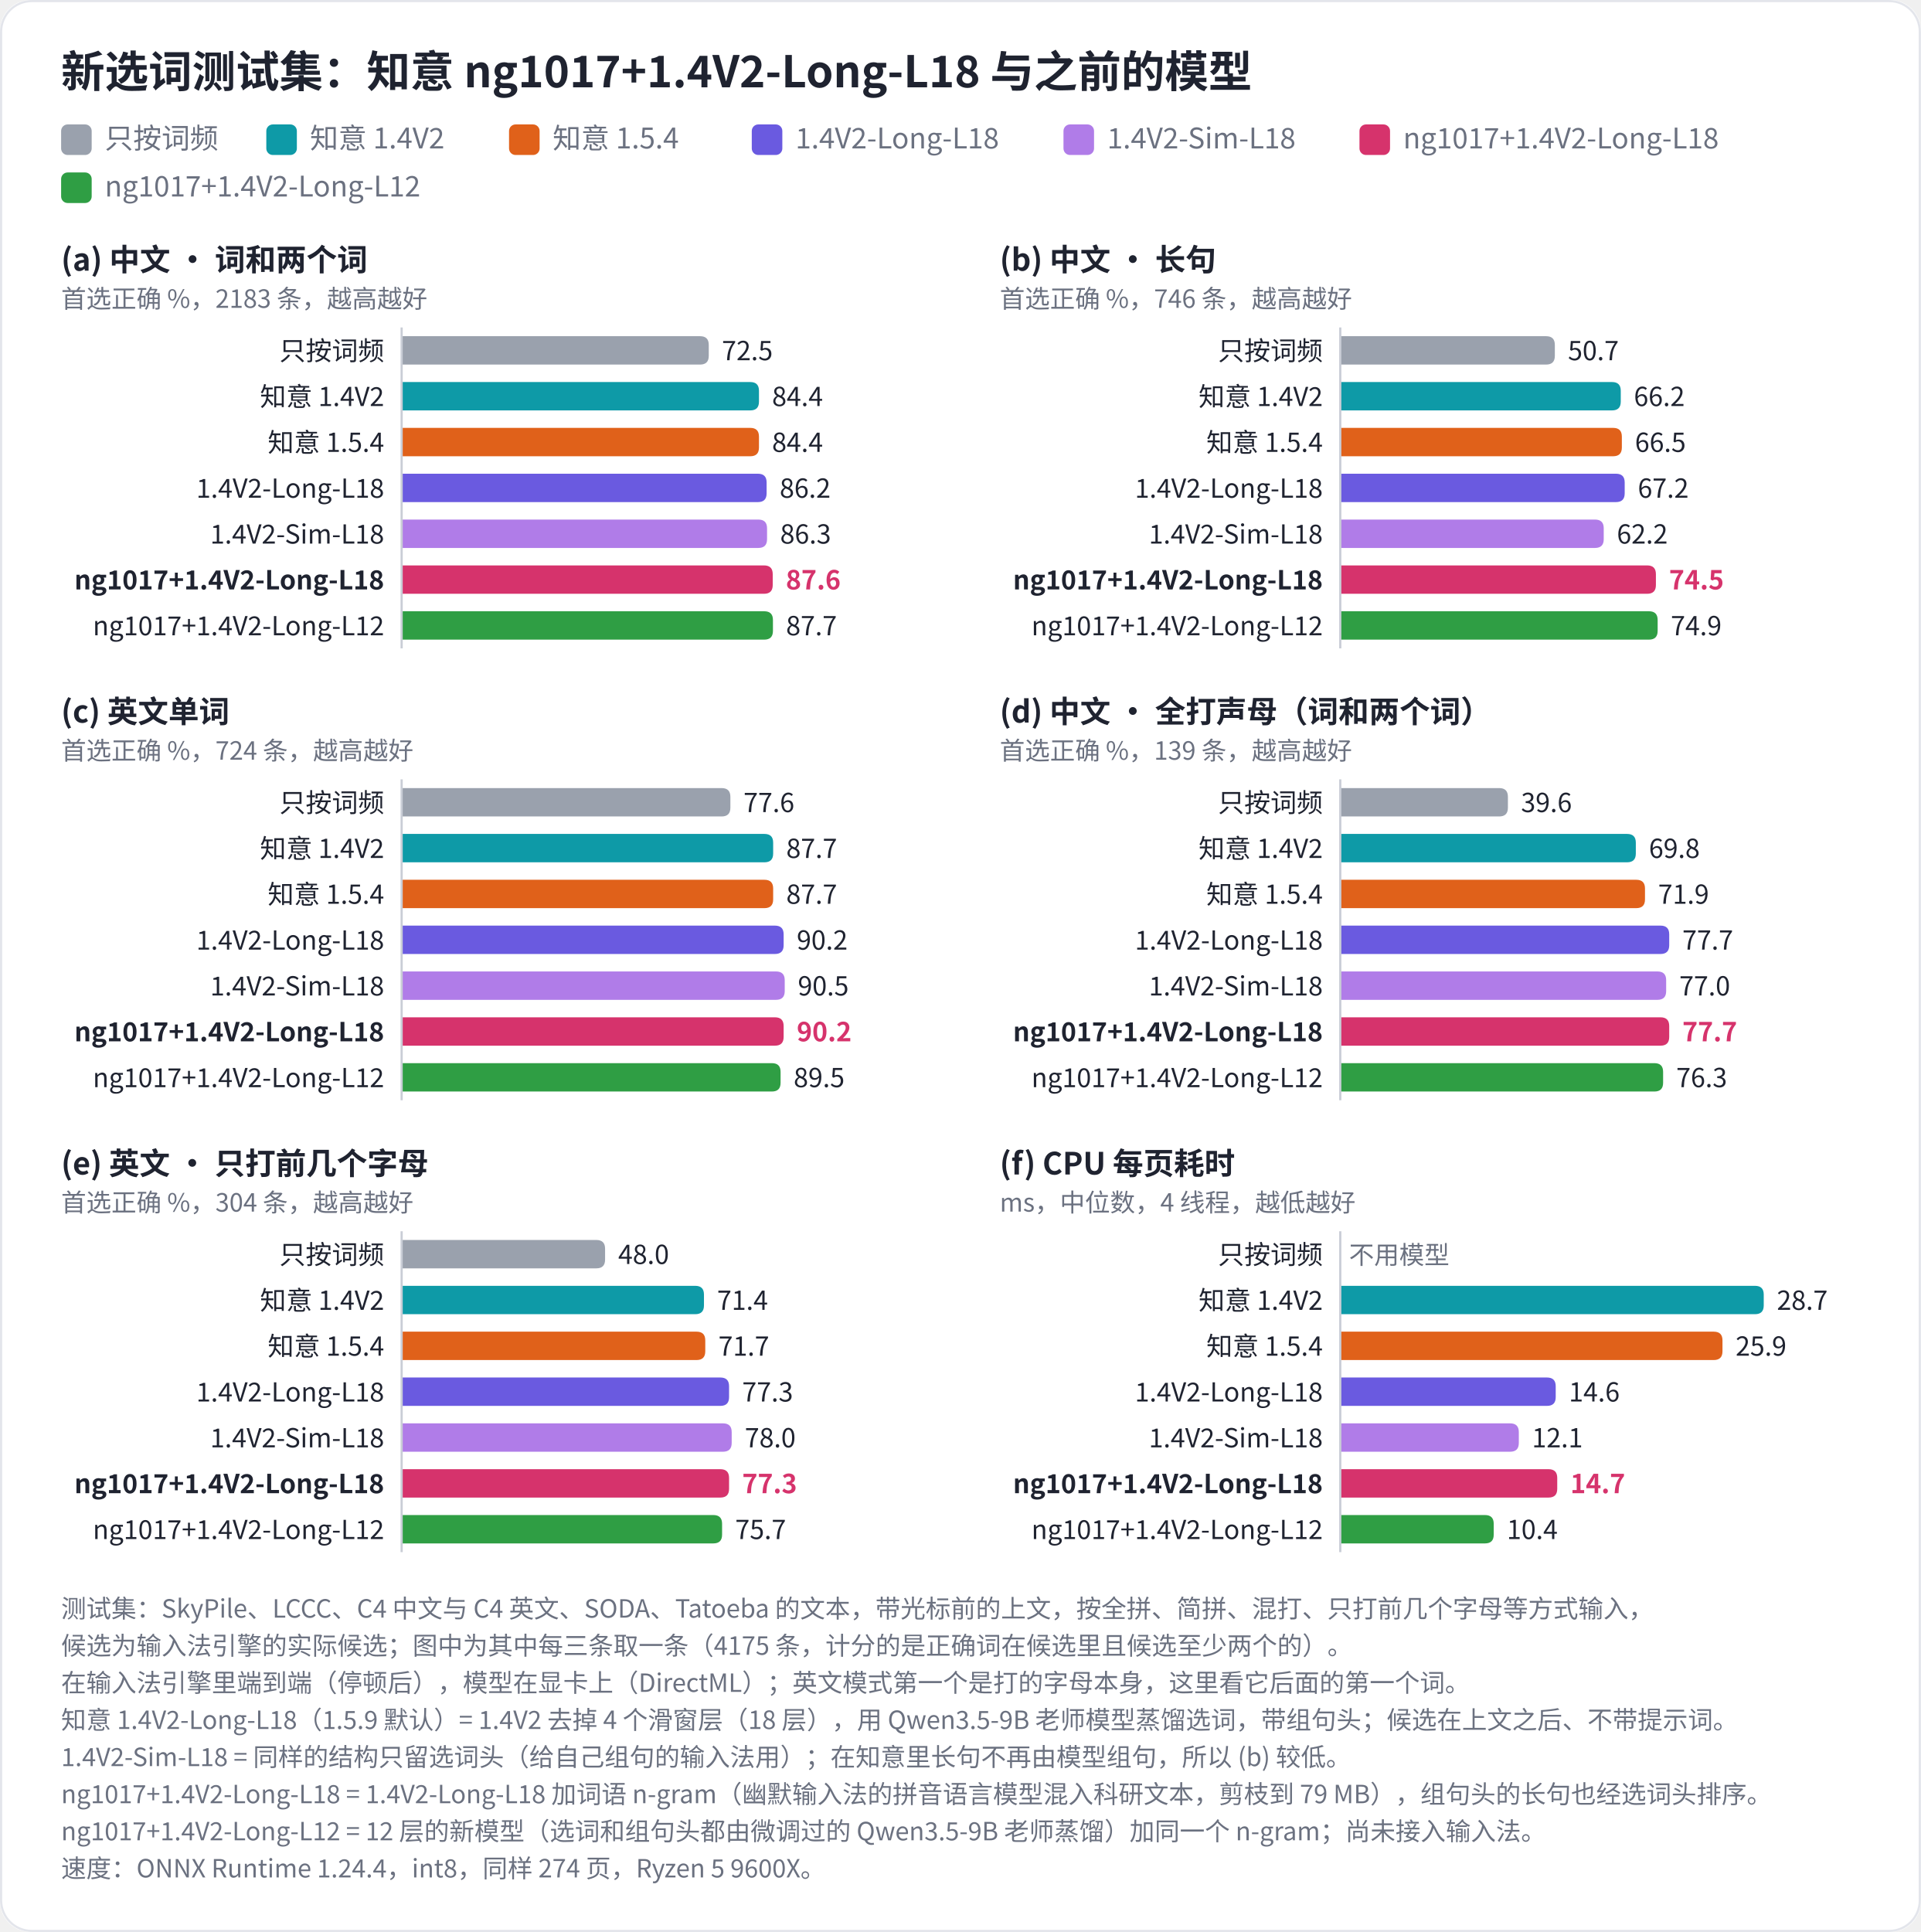
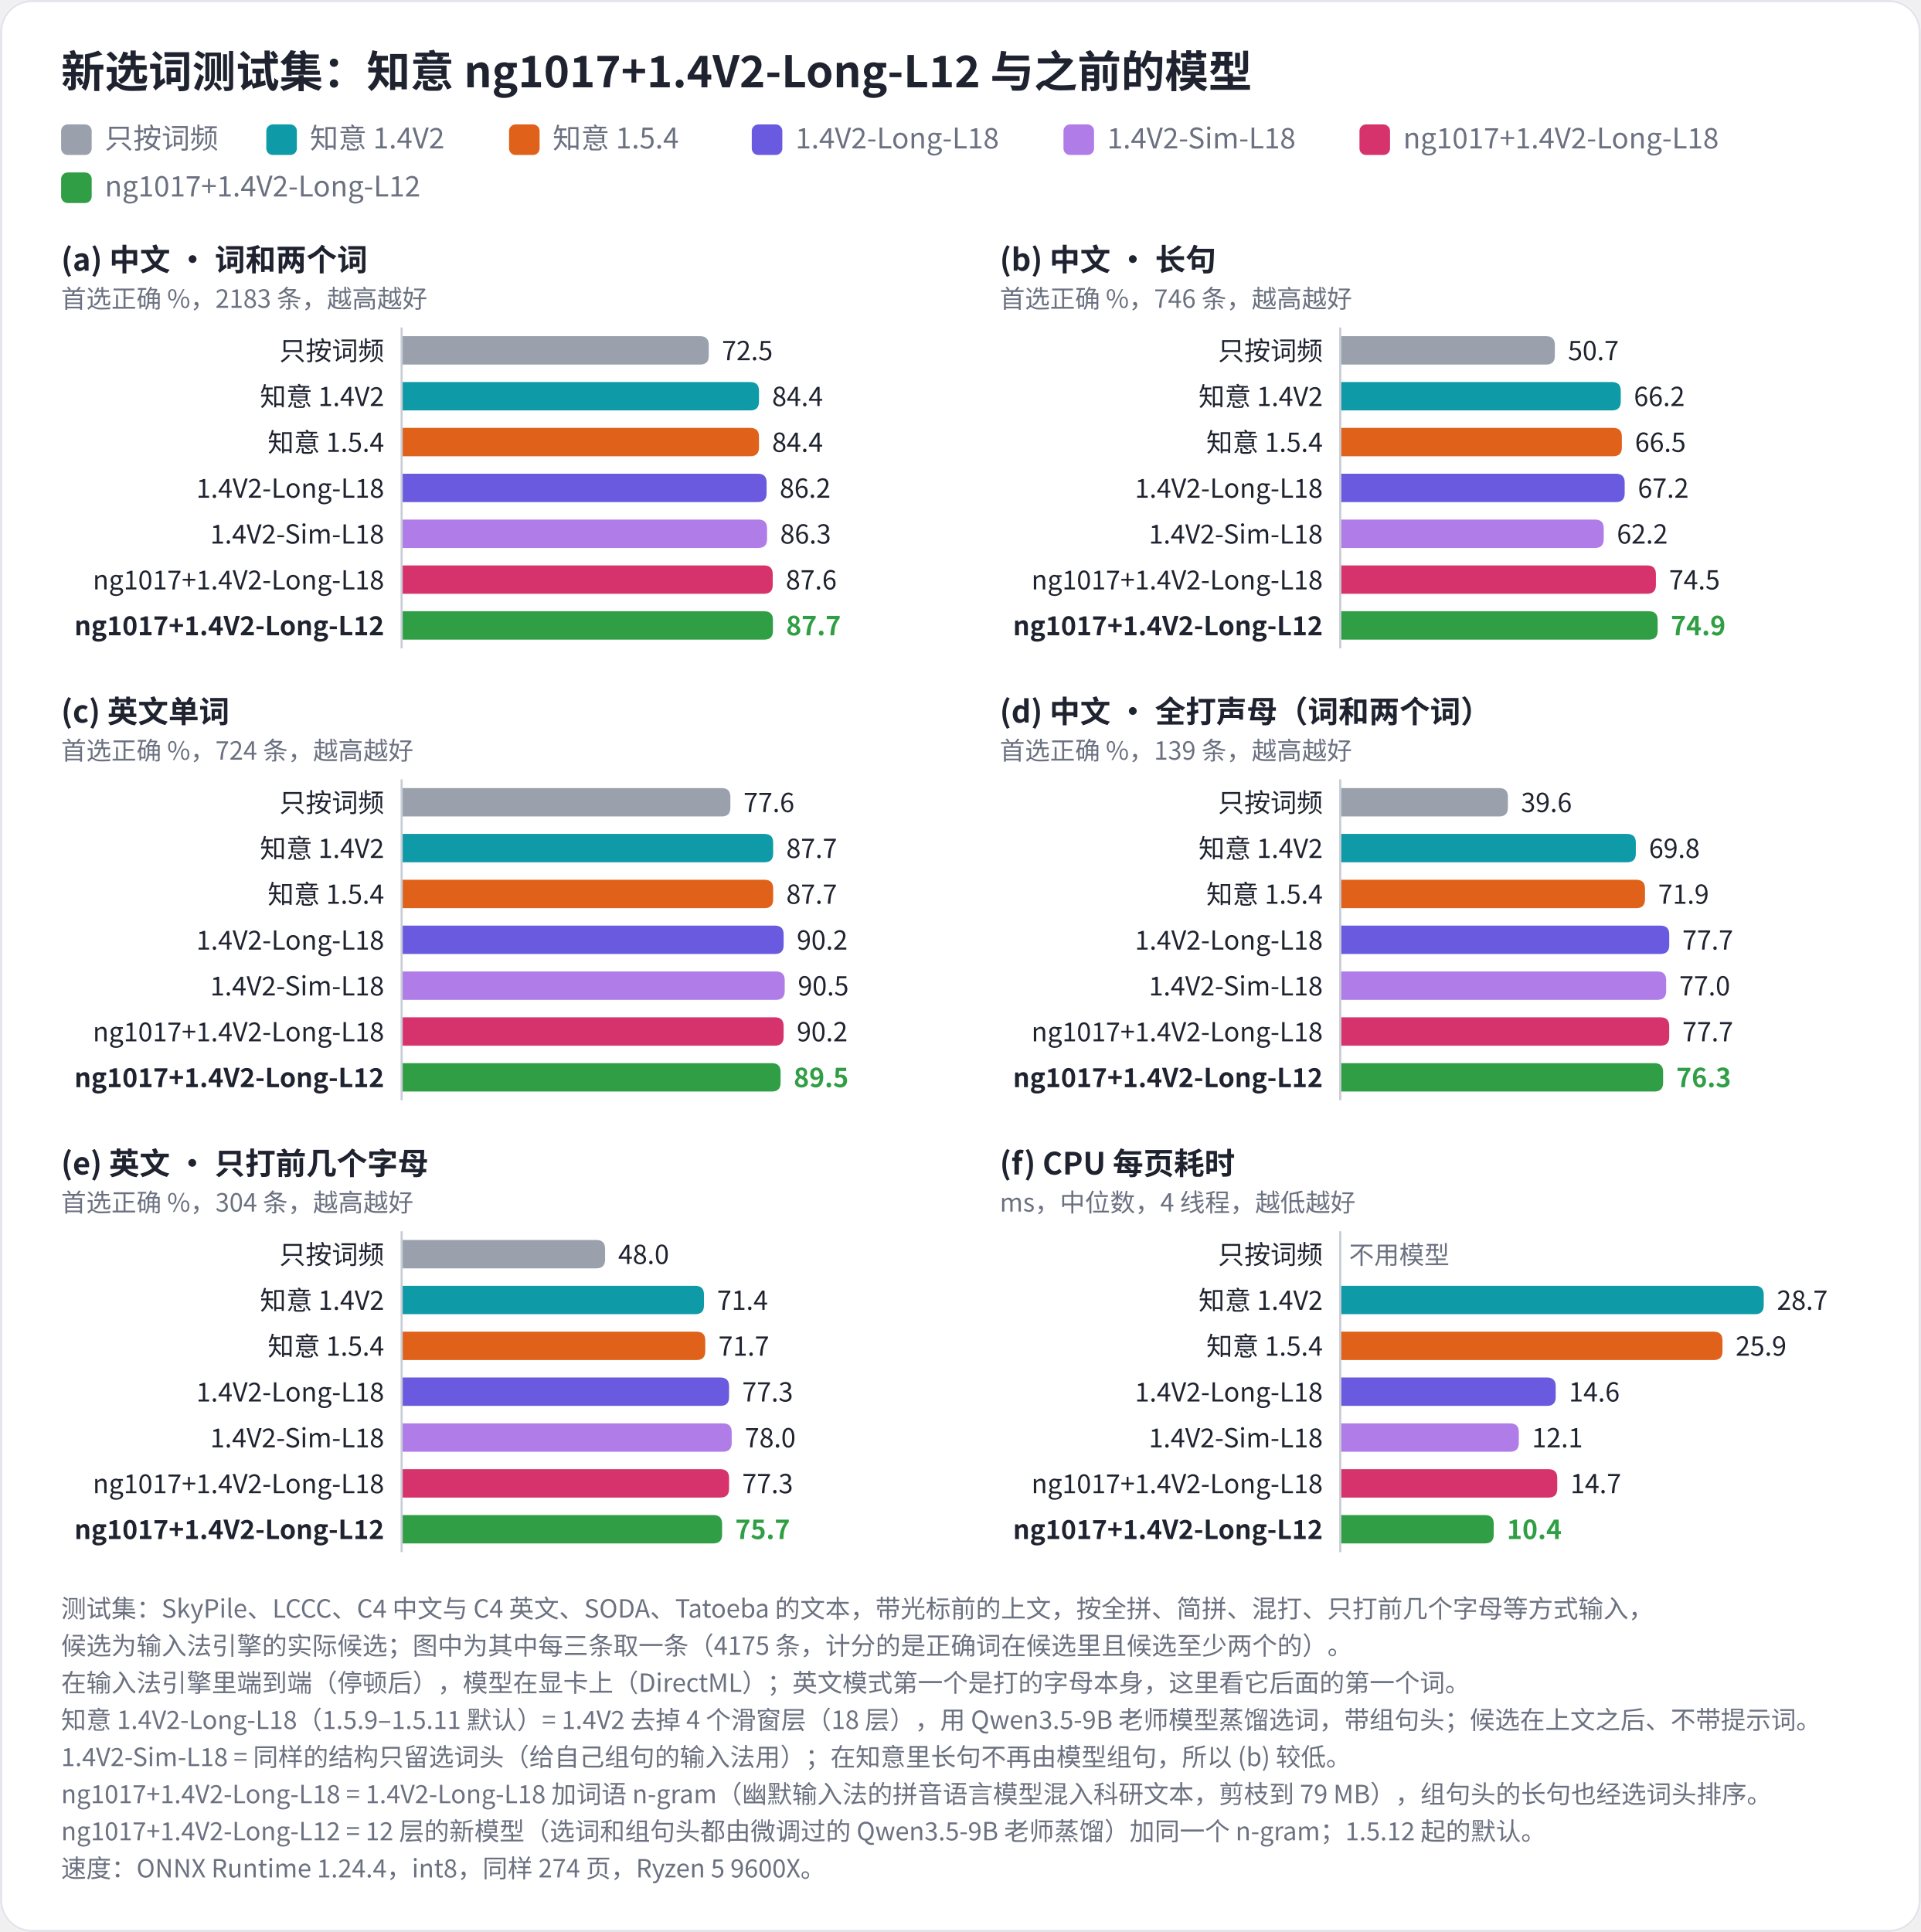
<svg xmlns="http://www.w3.org/2000/svg" width="880" height="885" viewBox="0 0 880 885" font-family="'Microsoft YaHei','PingFang SC','Noto Sans CJK SC','Segoe UI',sans-serif">
  <rect width="880" height="885" rx="14" fill="#FFFFFF" />
  <rect x="0.5" y="0.5" width="879" height="884" rx="14" fill="none" stroke="#E3E5EB" />
-   <text x="28" y="40" font-size="20" font-weight="700" fill="#1F2330">新选词测试集：知意 ng1017+1.4V2-Long-L18 与之前的模型</text>
+   <text x="28" y="40" font-size="20" font-weight="700" fill="#1F2330">新选词测试集：知意 ng1017+1.4V2-Long-L12 与之前的模型</text>
  <rect x="28" y="57" width="14" height="14" rx="3" fill="#9AA1AD" />
  <text x="48" y="68" font-size="13" fill="#6B7180">只按词频</text>
  <rect x="122" y="57" width="14" height="14" rx="3" fill="#0E9AA7" />
  <text x="142" y="68" font-size="13" fill="#6B7180">知意 1.4V2</text>
  <rect x="233.2" y="57" width="14" height="14" rx="3" fill="#E0611A" />
  <text x="253.2" y="68" font-size="13" fill="#6B7180">知意 1.5.4</text>
  <rect x="344.4" y="57" width="14" height="14" rx="3" fill="#6A5AE0" />
  <text x="364.4" y="68" font-size="13" fill="#6B7180">1.4V2-Long-L18</text>
  <rect x="487.2" y="57" width="14" height="14" rx="3" fill="#B07CE8" />
  <text x="507.2" y="68" font-size="13" fill="#6B7180">1.4V2-Sim-L18</text>
  <rect x="622.8" y="57" width="14" height="14" rx="3" fill="#D6336C" />
  <text x="642.8" y="68" font-size="13" fill="#6B7180">ng1017+1.4V2-Long-L18</text>
  <rect x="28" y="79" width="14" height="14" rx="3" fill="#2F9E44" />
  <text x="48" y="90" font-size="13" fill="#6B7180">ng1017+1.4V2-Long-L12</text>
  <text x="28" y="124" font-size="14" font-weight="700" fill="#1F2330">(a) 中文 · 词和两个词</text>
  <text x="28" y="141" font-size="11.5" fill="#6B7180">首选正确 %，2183 条，越高越好</text>
  <text x="176" y="165" font-size="12" text-anchor="end" font-weight="400" fill="#1F2330">只按词频</text>
  <path d="M184,154 H320.7 Q324.7,154 324.7,158.0 V163.0 Q324.7,167 320.7,167 H184 Z" fill="#9AA1AD" />
  <text x="330.7" y="165" font-size="12" font-weight="400" fill="#1F2330">72.5</text>
  <text x="176" y="186" font-size="12" text-anchor="end" font-weight="400" fill="#1F2330">知意 1.4V2</text>
  <path d="M184,175 H343.7 Q347.7,175 347.7,179.0 V184.0 Q347.7,188 343.7,188 H184 Z" fill="#0E9AA7" />
  <text x="353.7" y="186" font-size="12" font-weight="400" fill="#1F2330">84.4</text>
  <text x="176" y="207" font-size="12" text-anchor="end" font-weight="400" fill="#1F2330">知意 1.5.4</text>
  <path d="M184,196 H343.7 Q347.7,196 347.7,200.0 V205.0 Q347.7,209 343.7,209 H184 Z" fill="#E0611A" />
  <text x="353.7" y="207" font-size="12" font-weight="400" fill="#1F2330">84.4</text>
  <text x="176" y="228" font-size="12" text-anchor="end" font-weight="400" fill="#1F2330">1.4V2-Long-L18</text>
  <path d="M184,217 H347.2 Q351.2,217 351.2,221.0 V226.0 Q351.2,230 347.2,230 H184 Z" fill="#6A5AE0" />
  <text x="357.2" y="228" font-size="12" font-weight="400" fill="#1F2330">86.2</text>
  <text x="176" y="249" font-size="12" text-anchor="end" font-weight="400" fill="#1F2330">1.4V2-Sim-L18</text>
  <path d="M184,238 H347.4 Q351.4,238 351.4,242.0 V247.0 Q351.4,251 347.4,251 H184 Z" fill="#B07CE8" />
  <text x="357.4" y="249" font-size="12" font-weight="400" fill="#1F2330">86.3</text>
-   <text x="176" y="270" font-size="12" text-anchor="end" font-weight="700" fill="#1F2330">ng1017+1.4V2-Long-L18</text>
+   <text x="176" y="270" font-size="12" text-anchor="end" font-weight="400" fill="#1F2330">ng1017+1.4V2-Long-L18</text>
  <path d="M184,259 H350.0 Q354.0,259 354.0,263.0 V268.0 Q354.0,272 350.0,272 H184 Z" fill="#D6336C" />
-   <text x="360.0" y="270" font-size="12" font-weight="700" fill="#D6336C">87.6</text>
-   <text x="176" y="291" font-size="12" text-anchor="end" font-weight="400" fill="#1F2330">ng1017+1.4V2-Long-L12</text>
+   <text x="360.0" y="270" font-size="12" font-weight="400" fill="#1F2330">87.6</text>
+   <text x="176" y="291" font-size="12" text-anchor="end" font-weight="700" fill="#1F2330">ng1017+1.4V2-Long-L12</text>
  <path d="M184,280 H350.1 Q354.1,280 354.1,284.0 V289.0 Q354.1,293 350.1,293 H184 Z" fill="#2F9E44" />
-   <text x="360.1" y="291" font-size="12" font-weight="400" fill="#1F2330">87.7</text>
+   <text x="360.1" y="291" font-size="12" font-weight="700" fill="#2F9E44">87.7</text>
  <line x1="184" y1="150" x2="184" y2="297" stroke="#C9CDD6" />
  <text x="458" y="124" font-size="14" font-weight="700" fill="#1F2330">(b) 中文 · 长句</text>
  <text x="458" y="141" font-size="11.5" fill="#6B7180">首选正确 %，746 条，越高越好</text>
  <text x="606" y="165" font-size="12" text-anchor="end" font-weight="400" fill="#1F2330">只按词频</text>
  <path d="M614,154 H708.3 Q712.3,154 712.3,158.0 V163.0 Q712.3,167 708.3,167 H614 Z" fill="#9AA1AD" />
  <text x="718.3" y="165" font-size="12" font-weight="400" fill="#1F2330">50.7</text>
  <text x="606" y="186" font-size="12" text-anchor="end" font-weight="400" fill="#1F2330">知意 1.4V2</text>
  <path d="M614,175 H738.5 Q742.5,175 742.5,179.0 V184.0 Q742.5,188 738.5,188 H614 Z" fill="#0E9AA7" />
  <text x="748.5" y="186" font-size="12" font-weight="400" fill="#1F2330">66.2</text>
  <text x="606" y="207" font-size="12" text-anchor="end" font-weight="400" fill="#1F2330">知意 1.5.4</text>
  <path d="M614,196 H739.0 Q743.0,196 743.0,200.0 V205.0 Q743.0,209 739.0,209 H614 Z" fill="#E0611A" />
  <text x="749.0" y="207" font-size="12" font-weight="400" fill="#1F2330">66.5</text>
  <text x="606" y="228" font-size="12" text-anchor="end" font-weight="400" fill="#1F2330">1.4V2-Long-L18</text>
  <path d="M614,217 H740.3 Q744.3,217 744.3,221.0 V226.0 Q744.3,230 740.3,230 H614 Z" fill="#6A5AE0" />
  <text x="750.3" y="228" font-size="12" font-weight="400" fill="#1F2330">67.2</text>
  <text x="606" y="249" font-size="12" text-anchor="end" font-weight="400" fill="#1F2330">1.4V2-Sim-L18</text>
  <path d="M614,238 H730.7 Q734.7,238 734.7,242.0 V247.0 Q734.7,251 730.7,251 H614 Z" fill="#B07CE8" />
  <text x="740.7" y="249" font-size="12" font-weight="400" fill="#1F2330">62.2</text>
-   <text x="606" y="270" font-size="12" text-anchor="end" font-weight="700" fill="#1F2330">ng1017+1.4V2-Long-L18</text>
+   <text x="606" y="270" font-size="12" text-anchor="end" font-weight="400" fill="#1F2330">ng1017+1.4V2-Long-L18</text>
  <path d="M614,259 H754.6 Q758.6,259 758.6,263.0 V268.0 Q758.6,272 754.6,272 H614 Z" fill="#D6336C" />
-   <text x="764.6" y="270" font-size="12" font-weight="700" fill="#D6336C">74.5</text>
-   <text x="606" y="291" font-size="12" text-anchor="end" font-weight="400" fill="#1F2330">ng1017+1.4V2-Long-L12</text>
+   <text x="764.6" y="270" font-size="12" font-weight="400" fill="#1F2330">74.5</text>
+   <text x="606" y="291" font-size="12" text-anchor="end" font-weight="700" fill="#1F2330">ng1017+1.4V2-Long-L12</text>
  <path d="M614,280 H755.4 Q759.4,280 759.4,284.0 V289.0 Q759.4,293 755.4,293 H614 Z" fill="#2F9E44" />
-   <text x="765.4" y="291" font-size="12" font-weight="400" fill="#1F2330">74.9</text>
+   <text x="765.4" y="291" font-size="12" font-weight="700" fill="#2F9E44">74.9</text>
  <line x1="614" y1="150" x2="614" y2="297" stroke="#C9CDD6" />
  <text x="28" y="331" font-size="14" font-weight="700" fill="#1F2330">(c) 英文单词</text>
  <text x="28" y="348" font-size="11.5" fill="#6B7180">首选正确 %，724 条，越高越好</text>
  <text x="176" y="372" font-size="12" text-anchor="end" font-weight="400" fill="#1F2330">只按词频</text>
  <path d="M184,361 H330.6 Q334.6,361 334.6,365.0 V370.0 Q334.6,374 330.6,374 H184 Z" fill="#9AA1AD" />
  <text x="340.6" y="372" font-size="12" font-weight="400" fill="#1F2330">77.6</text>
  <text x="176" y="393" font-size="12" text-anchor="end" font-weight="400" fill="#1F2330">知意 1.4V2</text>
  <path d="M184,382 H350.2 Q354.2,382 354.2,386.0 V391.0 Q354.2,395 350.2,395 H184 Z" fill="#0E9AA7" />
  <text x="360.2" y="393" font-size="12" font-weight="400" fill="#1F2330">87.7</text>
  <text x="176" y="414" font-size="12" text-anchor="end" font-weight="400" fill="#1F2330">知意 1.5.4</text>
  <path d="M184,403 H350.2 Q354.2,403 354.2,407.0 V412.0 Q354.2,416 350.2,416 H184 Z" fill="#E0611A" />
  <text x="360.2" y="414" font-size="12" font-weight="400" fill="#1F2330">87.7</text>
  <text x="176" y="435" font-size="12" text-anchor="end" font-weight="400" fill="#1F2330">1.4V2-Long-L18</text>
  <path d="M184,424 H355.0 Q359.0,424 359.0,428.0 V433.0 Q359.0,437 355.0,437 H184 Z" fill="#6A5AE0" />
  <text x="365.0" y="435" font-size="12" font-weight="400" fill="#1F2330">90.2</text>
  <text x="176" y="456" font-size="12" text-anchor="end" font-weight="400" fill="#1F2330">1.4V2-Sim-L18</text>
  <path d="M184,445 H355.5 Q359.5,445 359.5,449.0 V454.0 Q359.5,458 355.5,458 H184 Z" fill="#B07CE8" />
  <text x="365.5" y="456" font-size="12" font-weight="400" fill="#1F2330">90.5</text>
-   <text x="176" y="477" font-size="12" text-anchor="end" font-weight="700" fill="#1F2330">ng1017+1.4V2-Long-L18</text>
+   <text x="176" y="477" font-size="12" text-anchor="end" font-weight="400" fill="#1F2330">ng1017+1.4V2-Long-L18</text>
  <path d="M184,466 H355.0 Q359.0,466 359.0,470.0 V475.0 Q359.0,479 355.0,479 H184 Z" fill="#D6336C" />
-   <text x="365.0" y="477" font-size="12" font-weight="700" fill="#D6336C">90.2</text>
-   <text x="176" y="498" font-size="12" text-anchor="end" font-weight="400" fill="#1F2330">ng1017+1.4V2-Long-L12</text>
+   <text x="365.0" y="477" font-size="12" font-weight="400" fill="#1F2330">90.2</text>
+   <text x="176" y="498" font-size="12" text-anchor="end" font-weight="700" fill="#1F2330">ng1017+1.4V2-Long-L12</text>
  <path d="M184,487 H353.6 Q357.6,487 357.6,491.0 V496.0 Q357.6,500 353.6,500 H184 Z" fill="#2F9E44" />
-   <text x="363.6" y="498" font-size="12" font-weight="400" fill="#1F2330">89.5</text>
+   <text x="363.6" y="498" font-size="12" font-weight="700" fill="#2F9E44">89.5</text>
  <line x1="184" y1="357" x2="184" y2="504" stroke="#C9CDD6" />
  <text x="458" y="331" font-size="14" font-weight="700" fill="#1F2330">(d) 中文 · 全打声母（词和两个词）</text>
  <text x="458" y="348" font-size="11.5" fill="#6B7180">首选正确 %，139 条，越高越好</text>
  <text x="606" y="372" font-size="12" text-anchor="end" font-weight="400" fill="#1F2330">只按词频</text>
  <path d="M614,361 H686.8 Q690.8,361 690.8,365.0 V370.0 Q690.8,374 686.8,374 H614 Z" fill="#9AA1AD" />
  <text x="696.8" y="372" font-size="12" font-weight="400" fill="#1F2330">39.6</text>
  <text x="606" y="393" font-size="12" text-anchor="end" font-weight="400" fill="#1F2330">知意 1.4V2</text>
  <path d="M614,382 H745.4 Q749.4,382 749.4,386.0 V391.0 Q749.4,395 745.4,395 H614 Z" fill="#0E9AA7" />
  <text x="755.4" y="393" font-size="12" font-weight="400" fill="#1F2330">69.8</text>
  <text x="606" y="414" font-size="12" text-anchor="end" font-weight="400" fill="#1F2330">知意 1.5.4</text>
  <path d="M614,403 H749.6 Q753.6,403 753.6,407.0 V412.0 Q753.6,416 749.6,416 H614 Z" fill="#E0611A" />
  <text x="759.6" y="414" font-size="12" font-weight="400" fill="#1F2330">71.9</text>
  <text x="606" y="435" font-size="12" text-anchor="end" font-weight="400" fill="#1F2330">1.4V2-Long-L18</text>
  <path d="M614,424 H760.7 Q764.7,424 764.7,428.0 V433.0 Q764.7,437 760.7,437 H614 Z" fill="#6A5AE0" />
  <text x="770.7" y="435" font-size="12" font-weight="400" fill="#1F2330">77.7</text>
  <text x="606" y="456" font-size="12" text-anchor="end" font-weight="400" fill="#1F2330">1.4V2-Sim-L18</text>
  <path d="M614,445 H759.3 Q763.3,445 763.3,449.0 V454.0 Q763.3,458 759.3,458 H614 Z" fill="#B07CE8" />
  <text x="769.3" y="456" font-size="12" font-weight="400" fill="#1F2330">77.0</text>
-   <text x="606" y="477" font-size="12" text-anchor="end" font-weight="700" fill="#1F2330">ng1017+1.4V2-Long-L18</text>
+   <text x="606" y="477" font-size="12" text-anchor="end" font-weight="400" fill="#1F2330">ng1017+1.4V2-Long-L18</text>
  <path d="M614,466 H760.7 Q764.7,466 764.7,470.0 V475.0 Q764.7,479 760.7,479 H614 Z" fill="#D6336C" />
-   <text x="770.7" y="477" font-size="12" font-weight="700" fill="#D6336C">77.7</text>
-   <text x="606" y="498" font-size="12" text-anchor="end" font-weight="400" fill="#1F2330">ng1017+1.4V2-Long-L12</text>
+   <text x="770.7" y="477" font-size="12" font-weight="400" fill="#1F2330">77.7</text>
+   <text x="606" y="498" font-size="12" text-anchor="end" font-weight="700" fill="#1F2330">ng1017+1.4V2-Long-L12</text>
  <path d="M614,487 H757.9 Q761.9,487 761.9,491.0 V496.0 Q761.9,500 757.9,500 H614 Z" fill="#2F9E44" />
-   <text x="767.9" y="498" font-size="12" font-weight="400" fill="#1F2330">76.3</text>
+   <text x="767.9" y="498" font-size="12" font-weight="700" fill="#2F9E44">76.3</text>
  <line x1="614" y1="357" x2="614" y2="504" stroke="#C9CDD6" />
  <text x="28" y="538" font-size="14" font-weight="700" fill="#1F2330">(e) 英文 · 只打前几个字母</text>
  <text x="28" y="555" font-size="11.5" fill="#6B7180">首选正确 %，304 条，越高越好</text>
  <text x="176" y="579" font-size="12" text-anchor="end" font-weight="400" fill="#1F2330">只按词频</text>
  <path d="M184,568 H273.2 Q277.2,568 277.2,572.0 V577.0 Q277.2,581 273.2,581 H184 Z" fill="#9AA1AD" />
  <text x="283.2" y="579" font-size="12" font-weight="400" fill="#1F2330">48.0</text>
  <text x="176" y="600" font-size="12" text-anchor="end" font-weight="400" fill="#1F2330">知意 1.4V2</text>
  <path d="M184,589 H318.5 Q322.5,589 322.5,593.0 V598.0 Q322.5,602 318.5,602 H184 Z" fill="#0E9AA7" />
  <text x="328.5" y="600" font-size="12" font-weight="400" fill="#1F2330">71.4</text>
  <text x="176" y="621" font-size="12" text-anchor="end" font-weight="400" fill="#1F2330">知意 1.5.4</text>
  <path d="M184,610 H319.1 Q323.1,610 323.1,614.0 V619.0 Q323.1,623 319.1,623 H184 Z" fill="#E0611A" />
  <text x="329.1" y="621" font-size="12" font-weight="400" fill="#1F2330">71.7</text>
  <text x="176" y="642" font-size="12" text-anchor="end" font-weight="400" fill="#1F2330">1.4V2-Long-L18</text>
  <path d="M184,631 H330.0 Q334.0,631 334.0,635.0 V640.0 Q334.0,644 330.0,644 H184 Z" fill="#6A5AE0" />
  <text x="340.0" y="642" font-size="12" font-weight="400" fill="#1F2330">77.3</text>
  <text x="176" y="663" font-size="12" text-anchor="end" font-weight="400" fill="#1F2330">1.4V2-Sim-L18</text>
  <path d="M184,652 H331.2 Q335.2,652 335.2,656.0 V661.0 Q335.2,665 331.2,665 H184 Z" fill="#B07CE8" />
  <text x="341.2" y="663" font-size="12" font-weight="400" fill="#1F2330">78.0</text>
-   <text x="176" y="684" font-size="12" text-anchor="end" font-weight="700" fill="#1F2330">ng1017+1.4V2-Long-L18</text>
+   <text x="176" y="684" font-size="12" text-anchor="end" font-weight="400" fill="#1F2330">ng1017+1.4V2-Long-L18</text>
  <path d="M184,673 H330.0 Q334.0,673 334.0,677.0 V682.0 Q334.0,686 330.0,686 H184 Z" fill="#D6336C" />
-   <text x="340.0" y="684" font-size="12" font-weight="700" fill="#D6336C">77.3</text>
-   <text x="176" y="705" font-size="12" text-anchor="end" font-weight="400" fill="#1F2330">ng1017+1.4V2-Long-L12</text>
+   <text x="340.0" y="684" font-size="12" font-weight="400" fill="#1F2330">77.3</text>
+   <text x="176" y="705" font-size="12" text-anchor="end" font-weight="700" fill="#1F2330">ng1017+1.4V2-Long-L12</text>
  <path d="M184,694 H326.8 Q330.8,694 330.8,698.0 V703.0 Q330.8,707 326.8,707 H184 Z" fill="#2F9E44" />
-   <text x="336.8" y="705" font-size="12" font-weight="400" fill="#1F2330">75.7</text>
+   <text x="336.8" y="705" font-size="12" font-weight="700" fill="#2F9E44">75.7</text>
  <line x1="184" y1="564" x2="184" y2="711" stroke="#C9CDD6" />
  <text x="458" y="538" font-size="14" font-weight="700" fill="#1F2330">(f) CPU 每页耗时</text>
  <text x="458" y="555" font-size="11.5" fill="#6B7180">ms，中位数，4 线程，越低越好</text>
  <text x="606" y="579" font-size="12" text-anchor="end" font-weight="400" fill="#1F2330">只按词频</text>
  <text x="618" y="579" font-size="11.5" fill="#6B7180">不用模型</text>
  <text x="606" y="600" font-size="12" text-anchor="end" font-weight="400" fill="#1F2330">知意 1.4V2</text>
  <path d="M614,589 H804.0 Q808.0,589 808.0,593.0 V598.0 Q808.0,602 804.0,602 H614 Z" fill="#0E9AA7" />
  <text x="814.0" y="600" font-size="12" font-weight="400" fill="#1F2330">28.7</text>
  <text x="606" y="621" font-size="12" text-anchor="end" font-weight="400" fill="#1F2330">知意 1.5.4</text>
  <path d="M614,610 H785.1 Q789.1,610 789.1,614.0 V619.0 Q789.1,623 785.1,623 H614 Z" fill="#E0611A" />
  <text x="795.1" y="621" font-size="12" font-weight="400" fill="#1F2330">25.9</text>
  <text x="606" y="642" font-size="12" text-anchor="end" font-weight="400" fill="#1F2330">1.4V2-Long-L18</text>
  <path d="M614,631 H708.7 Q712.7,631 712.7,635.0 V640.0 Q712.7,644 708.7,644 H614 Z" fill="#6A5AE0" />
  <text x="718.7" y="642" font-size="12" font-weight="400" fill="#1F2330">14.6</text>
  <text x="606" y="663" font-size="12" text-anchor="end" font-weight="400" fill="#1F2330">1.4V2-Sim-L18</text>
  <path d="M614,652 H691.8 Q695.8,652 695.8,656.0 V661.0 Q695.8,665 691.8,665 H614 Z" fill="#B07CE8" />
  <text x="701.8" y="663" font-size="12" font-weight="400" fill="#1F2330">12.1</text>
-   <text x="606" y="684" font-size="12" text-anchor="end" font-weight="700" fill="#1F2330">ng1017+1.4V2-Long-L18</text>
+   <text x="606" y="684" font-size="12" text-anchor="end" font-weight="400" fill="#1F2330">ng1017+1.4V2-Long-L18</text>
  <path d="M614,673 H709.4 Q713.4,673 713.4,677.0 V682.0 Q713.4,686 709.4,686 H614 Z" fill="#D6336C" />
-   <text x="719.4" y="684" font-size="12" font-weight="700" fill="#D6336C">14.7</text>
-   <text x="606" y="705" font-size="12" text-anchor="end" font-weight="400" fill="#1F2330">ng1017+1.4V2-Long-L12</text>
+   <text x="719.4" y="684" font-size="12" font-weight="400" fill="#1F2330">14.7</text>
+   <text x="606" y="705" font-size="12" text-anchor="end" font-weight="700" fill="#1F2330">ng1017+1.4V2-Long-L12</text>
  <path d="M614,694 H680.3 Q684.3,694 684.3,698.0 V703.0 Q684.3,707 680.3,707 H614 Z" fill="#2F9E44" />
-   <text x="690.3" y="705" font-size="12" font-weight="400" fill="#1F2330">10.4</text>
+   <text x="690.3" y="705" font-size="12" font-weight="700" fill="#2F9E44">10.4</text>
  <line x1="614" y1="564" x2="614" y2="711" stroke="#C9CDD6" />
  <text x="28" y="741" font-size="11.5" fill="#6B7180">测试集：SkyPile、LCCC、C4 中文与 C4 英文、SODA、Tatoeba 的文本，带光标前的上文，按全拼、简拼、混打、只打前几个字母等方式输入，</text>
  <text x="28" y="758" font-size="11.5" fill="#6B7180">候选为输入法引擎的实际候选；图中为其中每三条取一条（4175 条，计分的是正确词在候选里且候选至少两个的）。</text>
  <text x="28" y="775" font-size="11.5" fill="#6B7180">在输入法引擎里端到端（停顿后），模型在显卡上（DirectML）；英文模式第一个是打的字母本身，这里看它后面的第一个词。</text>
-   <text x="28" y="792" font-size="11.5" fill="#6B7180">知意 1.4V2-Long-L18（1.5.9 默认）= 1.4V2 去掉 4 个滑窗层（18 层），用 Qwen3.5-9B 老师模型蒸馏选词，带组句头；候选在上文之后、不带提示词。</text>
+   <text x="28" y="792" font-size="11.5" fill="#6B7180">知意 1.4V2-Long-L18（1.5.9–1.5.11 默认）= 1.4V2 去掉 4 个滑窗层（18 层），用 Qwen3.5-9B 老师模型蒸馏选词，带组句头；候选在上文之后、不带提示词。</text>
  <text x="28" y="809" font-size="11.5" fill="#6B7180">1.4V2-Sim-L18 = 同样的结构只留选词头（给自己组句的输入法用）；在知意里长句不再由模型组句，所以 (b) 较低。</text>
  <text x="28" y="826" font-size="11.5" fill="#6B7180">ng1017+1.4V2-Long-L18 = 1.4V2-Long-L18 加词语 n-gram（幽默输入法的拼音语言模型混入科研文本，剪枝到 79 MB），组句头的长句也经选词头排序。</text>
-   <text x="28" y="843" font-size="11.5" fill="#6B7180">ng1017+1.4V2-Long-L12 = 12 层的新模型（选词和组句头都由微调过的 Qwen3.5-9B 老师蒸馏）加同一个 n-gram；尚未接入输入法。</text>
+   <text x="28" y="843" font-size="11.5" fill="#6B7180">ng1017+1.4V2-Long-L12 = 12 层的新模型（选词和组句头都由微调过的 Qwen3.5-9B 老师蒸馏）加同一个 n-gram；1.5.12 起的默认。</text>
  <text x="28" y="860" font-size="11.5" fill="#6B7180">速度：ONNX Runtime 1.24.4，int8，同样 274 页，Ryzen 5 9600X。</text>
</svg>
